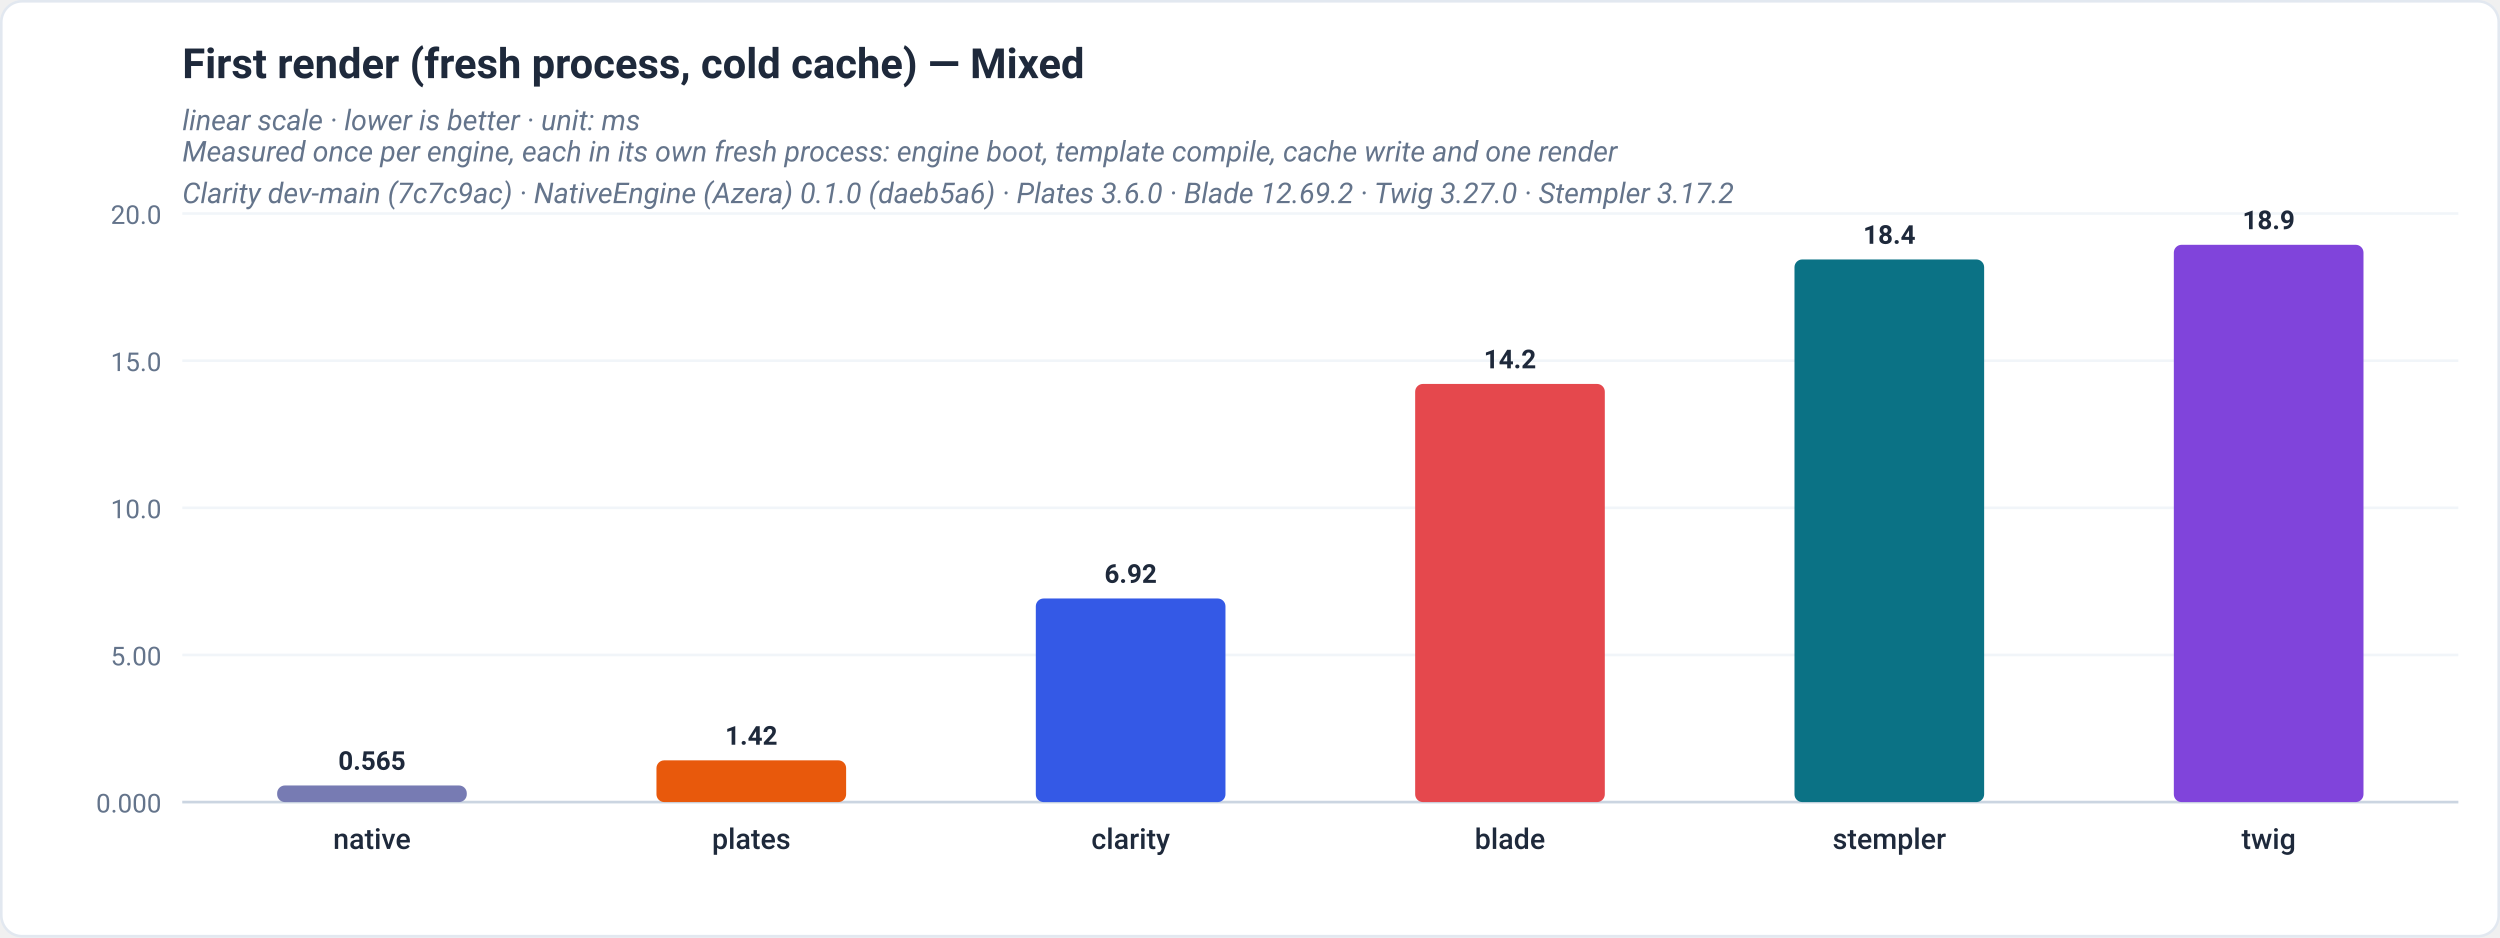
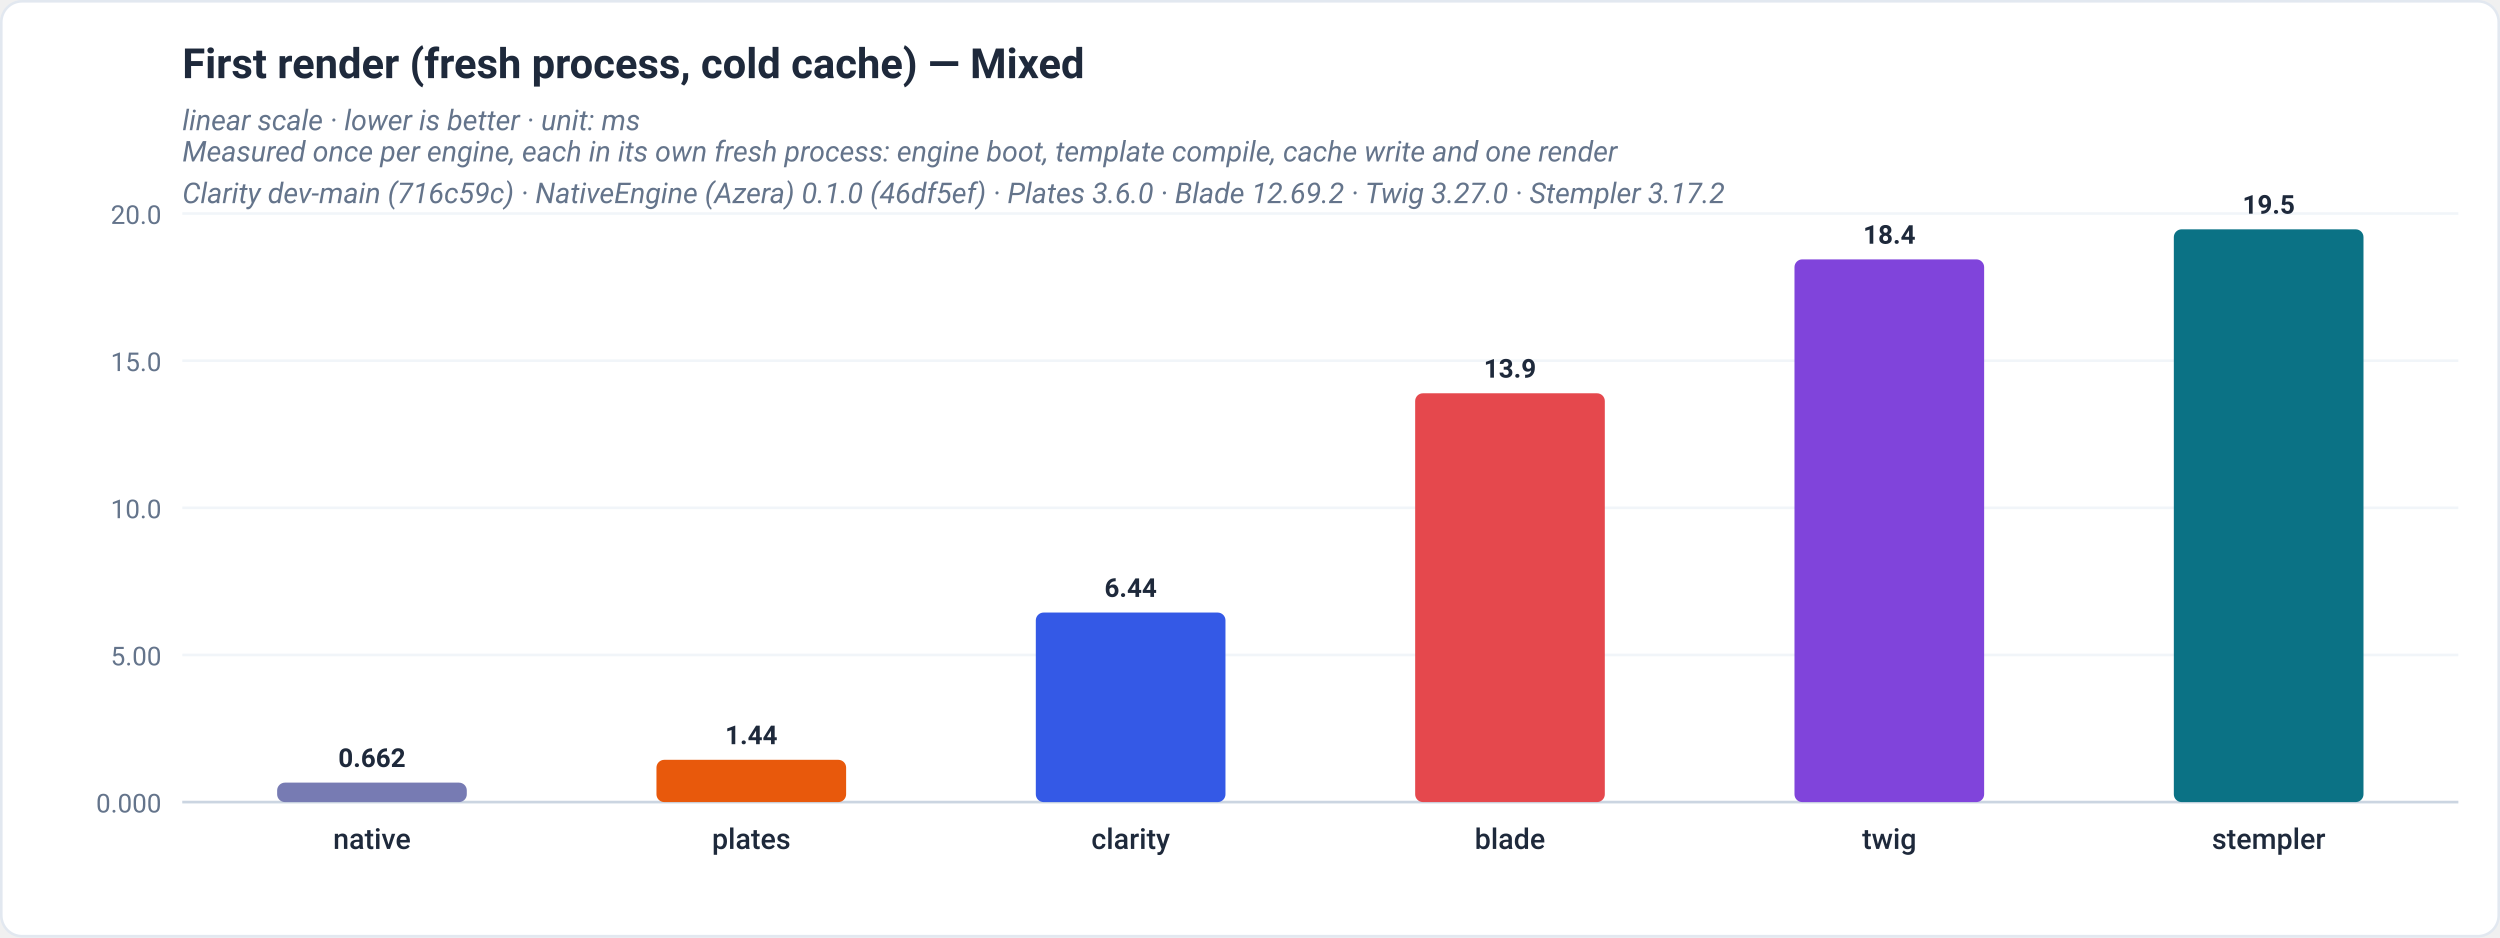
<svg xmlns="http://www.w3.org/2000/svg" viewBox="0 0 960 360" width="960" height="360" role="img" font-family="-apple-system,BlinkMacSystemFont,'Segoe UI',Roboto,Helvetica,Arial,sans-serif">
  <rect x="0.5" y="0.5" width="959" height="359" rx="8" fill="#ffffff" stroke="#e2e8f0" />
  <text x="70" y="30" font-family="-apple-system,BlinkMacSystemFont,'Segoe UI',Roboto,Helvetica,Arial,sans-serif" font-size="16" font-weight="700" fill="#1e293b" text-anchor="start">First render (fresh process, cold cache) — Mixed</text>
  <text x="70" y="50" font-family="-apple-system,BlinkMacSystemFont,'Segoe UI',Roboto,Helvetica,Arial,sans-serif" font-size="11" font-weight="400" fill="#64748b" text-anchor="start" font-style="italic">linear scale · lower is better · unit: ms</text>
  <text x="70" y="62" font-family="-apple-system,BlinkMacSystemFont,'Segoe UI',Roboto,Helvetica,Arial,sans-serif" font-size="11" font-weight="400" fill="#64748b" text-anchor="start" font-style="italic">Measured once per engine, each in its own fresh process: engine boot, template compile, cache write and one render</text>
-   <text x="70" y="78" font-family="-apple-system,BlinkMacSystemFont,'Segoe UI',Roboto,Helvetica,Arial,sans-serif" font-size="11" font-weight="400" fill="#64748b" text-anchor="start" font-style="italic">Clarity dev-main (7c7c9ac) · NativeEngine (Azera) 0.1.0 (daeb5a6) · Plates 3.6.0 · Blade 12.69.2 · Twig 3.27.0 · Stempler 3.17.2</text>
+   <text x="70" y="78" font-family="-apple-system,BlinkMacSystemFont,'Segoe UI',Roboto,Helvetica,Arial,sans-serif" font-size="11" font-weight="400" fill="#64748b" text-anchor="start" font-style="italic">Clarity dev-main (716c59c) · NativeEngine (Azera) 0.1.0 (46df5ef) · Plates 3.6.0 · Blade 12.69.2 · Twig 3.27.0 · Stempler 3.17.2</text>
  <line x1="70" y1="308" x2="944" y2="308" stroke="#f1f5f9" stroke-width="1" />
  <text x="62" y="312" font-family="-apple-system,BlinkMacSystemFont,'Segoe UI',Roboto,Helvetica,Arial,sans-serif" font-size="10" font-weight="400" fill="#64748b" text-anchor="end">0.000</text>
  <line x1="70" y1="251.5" x2="944" y2="251.5" stroke="#f1f5f9" stroke-width="1" />
  <text x="62" y="255.5" font-family="-apple-system,BlinkMacSystemFont,'Segoe UI',Roboto,Helvetica,Arial,sans-serif" font-size="10" font-weight="400" fill="#64748b" text-anchor="end">5.00</text>
  <line x1="70" y1="195" x2="944" y2="195" stroke="#f1f5f9" stroke-width="1" />
  <text x="62" y="199" font-family="-apple-system,BlinkMacSystemFont,'Segoe UI',Roboto,Helvetica,Arial,sans-serif" font-size="10" font-weight="400" fill="#64748b" text-anchor="end">10.0</text>
  <line x1="70" y1="138.5" x2="944" y2="138.5" stroke="#f1f5f9" stroke-width="1" />
  <text x="62" y="142.5" font-family="-apple-system,BlinkMacSystemFont,'Segoe UI',Roboto,Helvetica,Arial,sans-serif" font-size="10" font-weight="400" fill="#64748b" text-anchor="end">15.0</text>
  <line x1="70" y1="82" x2="944" y2="82" stroke="#f1f5f9" stroke-width="1" />
  <text x="62" y="86" font-family="-apple-system,BlinkMacSystemFont,'Segoe UI',Roboto,Helvetica,Arial,sans-serif" font-size="10" font-weight="400" fill="#64748b" text-anchor="end">20.0</text>
  <line x1="70" y1="308" x2="944" y2="308" stroke="#cbd5e1" stroke-width="1" />
-   <rect x="106.42" y="301.62" width="72.83" height="6.38" rx="3" fill="#777bb3" />
-   <text x="142.83" y="295.62" font-family="-apple-system,BlinkMacSystemFont,'Segoe UI',Roboto,Helvetica,Arial,sans-serif" font-size="10" font-weight="600" fill="#1e293b" text-anchor="middle">0.565</text>
+   <rect x="106.42" y="300.53" width="72.83" height="7.47" rx="3" fill="#777bb3" />
+   <text x="142.83" y="294.53" font-family="-apple-system,BlinkMacSystemFont,'Segoe UI',Roboto,Helvetica,Arial,sans-serif" font-size="10" font-weight="600" fill="#1e293b" text-anchor="middle">0.662</text>
  <text x="142.83" y="326" font-family="-apple-system,BlinkMacSystemFont,'Segoe UI',Roboto,Helvetica,Arial,sans-serif" font-size="11" font-weight="500" fill="#1e293b" text-anchor="middle">native</text>
-   <rect x="252.08" y="291.97" width="72.83" height="16.03" rx="3" fill="#e8590c" />
-   <text x="288.5" y="285.97" font-family="-apple-system,BlinkMacSystemFont,'Segoe UI',Roboto,Helvetica,Arial,sans-serif" font-size="10" font-weight="600" fill="#1e293b" text-anchor="middle">1.42</text>
+   <rect x="252.08" y="291.77" width="72.83" height="16.23" rx="3" fill="#e8590c" />
+   <text x="288.5" y="285.77" font-family="-apple-system,BlinkMacSystemFont,'Segoe UI',Roboto,Helvetica,Arial,sans-serif" font-size="10" font-weight="600" fill="#1e293b" text-anchor="middle">1.44</text>
  <text x="288.5" y="326" font-family="-apple-system,BlinkMacSystemFont,'Segoe UI',Roboto,Helvetica,Arial,sans-serif" font-size="11" font-weight="500" fill="#1e293b" text-anchor="middle">plates</text>
-   <rect x="397.75" y="229.82" width="72.83" height="78.18" rx="3" fill="#3459e6" />
-   <text x="434.17" y="223.82" font-family="-apple-system,BlinkMacSystemFont,'Segoe UI',Roboto,Helvetica,Arial,sans-serif" font-size="10" font-weight="600" fill="#1e293b" text-anchor="middle">6.92</text>
+   <rect x="397.75" y="235.22" width="72.83" height="72.78" rx="3" fill="#3459e6" />
+   <text x="434.17" y="229.22" font-family="-apple-system,BlinkMacSystemFont,'Segoe UI',Roboto,Helvetica,Arial,sans-serif" font-size="10" font-weight="600" fill="#1e293b" text-anchor="middle">6.44</text>
  <text x="434.17" y="326" font-family="-apple-system,BlinkMacSystemFont,'Segoe UI',Roboto,Helvetica,Arial,sans-serif" font-size="11" font-weight="500" fill="#1e293b" text-anchor="middle">clarity</text>
-   <rect x="543.42" y="147.43" width="72.83" height="160.57" rx="3" fill="#e5484d" />
-   <text x="579.83" y="141.43" font-family="-apple-system,BlinkMacSystemFont,'Segoe UI',Roboto,Helvetica,Arial,sans-serif" font-size="10" font-weight="600" fill="#1e293b" text-anchor="middle">14.2</text>
+   <rect x="543.42" y="151.02" width="72.83" height="156.98" rx="3" fill="#e5484d" />
+   <text x="579.83" y="145.02" font-family="-apple-system,BlinkMacSystemFont,'Segoe UI',Roboto,Helvetica,Arial,sans-serif" font-size="10" font-weight="600" fill="#1e293b" text-anchor="middle">13.9</text>
  <text x="579.83" y="326" font-family="-apple-system,BlinkMacSystemFont,'Segoe UI',Roboto,Helvetica,Arial,sans-serif" font-size="11" font-weight="500" fill="#1e293b" text-anchor="middle">blade</text>
-   <rect x="689.08" y="99.63" width="72.83" height="208.37" rx="3" fill="#0b7285" />
-   <text x="725.5" y="93.63" font-family="-apple-system,BlinkMacSystemFont,'Segoe UI',Roboto,Helvetica,Arial,sans-serif" font-size="10" font-weight="600" fill="#1e293b" text-anchor="middle">18.4</text>
-   <text x="725.5" y="326" font-family="-apple-system,BlinkMacSystemFont,'Segoe UI',Roboto,Helvetica,Arial,sans-serif" font-size="11" font-weight="500" fill="#1e293b" text-anchor="middle">stempler</text>
-   <rect x="834.75" y="94" width="72.83" height="214" rx="3" fill="#8044db" />
-   <text x="871.17" y="88" font-family="-apple-system,BlinkMacSystemFont,'Segoe UI',Roboto,Helvetica,Arial,sans-serif" font-size="10" font-weight="600" fill="#1e293b" text-anchor="middle">18.9</text>
-   <text x="871.17" y="326" font-family="-apple-system,BlinkMacSystemFont,'Segoe UI',Roboto,Helvetica,Arial,sans-serif" font-size="11" font-weight="500" fill="#1e293b" text-anchor="middle">twig</text>
+   <rect x="689.08" y="99.6" width="72.83" height="208.4" rx="3" fill="#8044db" />
+   <text x="725.5" y="93.6" font-family="-apple-system,BlinkMacSystemFont,'Segoe UI',Roboto,Helvetica,Arial,sans-serif" font-size="10" font-weight="600" fill="#1e293b" text-anchor="middle">18.4</text>
+   <text x="725.5" y="326" font-family="-apple-system,BlinkMacSystemFont,'Segoe UI',Roboto,Helvetica,Arial,sans-serif" font-size="11" font-weight="500" fill="#1e293b" text-anchor="middle">twig</text>
+   <rect x="834.75" y="88.06" width="72.83" height="219.94" rx="3" fill="#0b7285" />
+   <text x="871.17" y="82.06" font-family="-apple-system,BlinkMacSystemFont,'Segoe UI',Roboto,Helvetica,Arial,sans-serif" font-size="10" font-weight="600" fill="#1e293b" text-anchor="middle">19.5</text>
+   <text x="871.17" y="326" font-family="-apple-system,BlinkMacSystemFont,'Segoe UI',Roboto,Helvetica,Arial,sans-serif" font-size="11" font-weight="500" fill="#1e293b" text-anchor="middle">stempler</text>
</svg>
